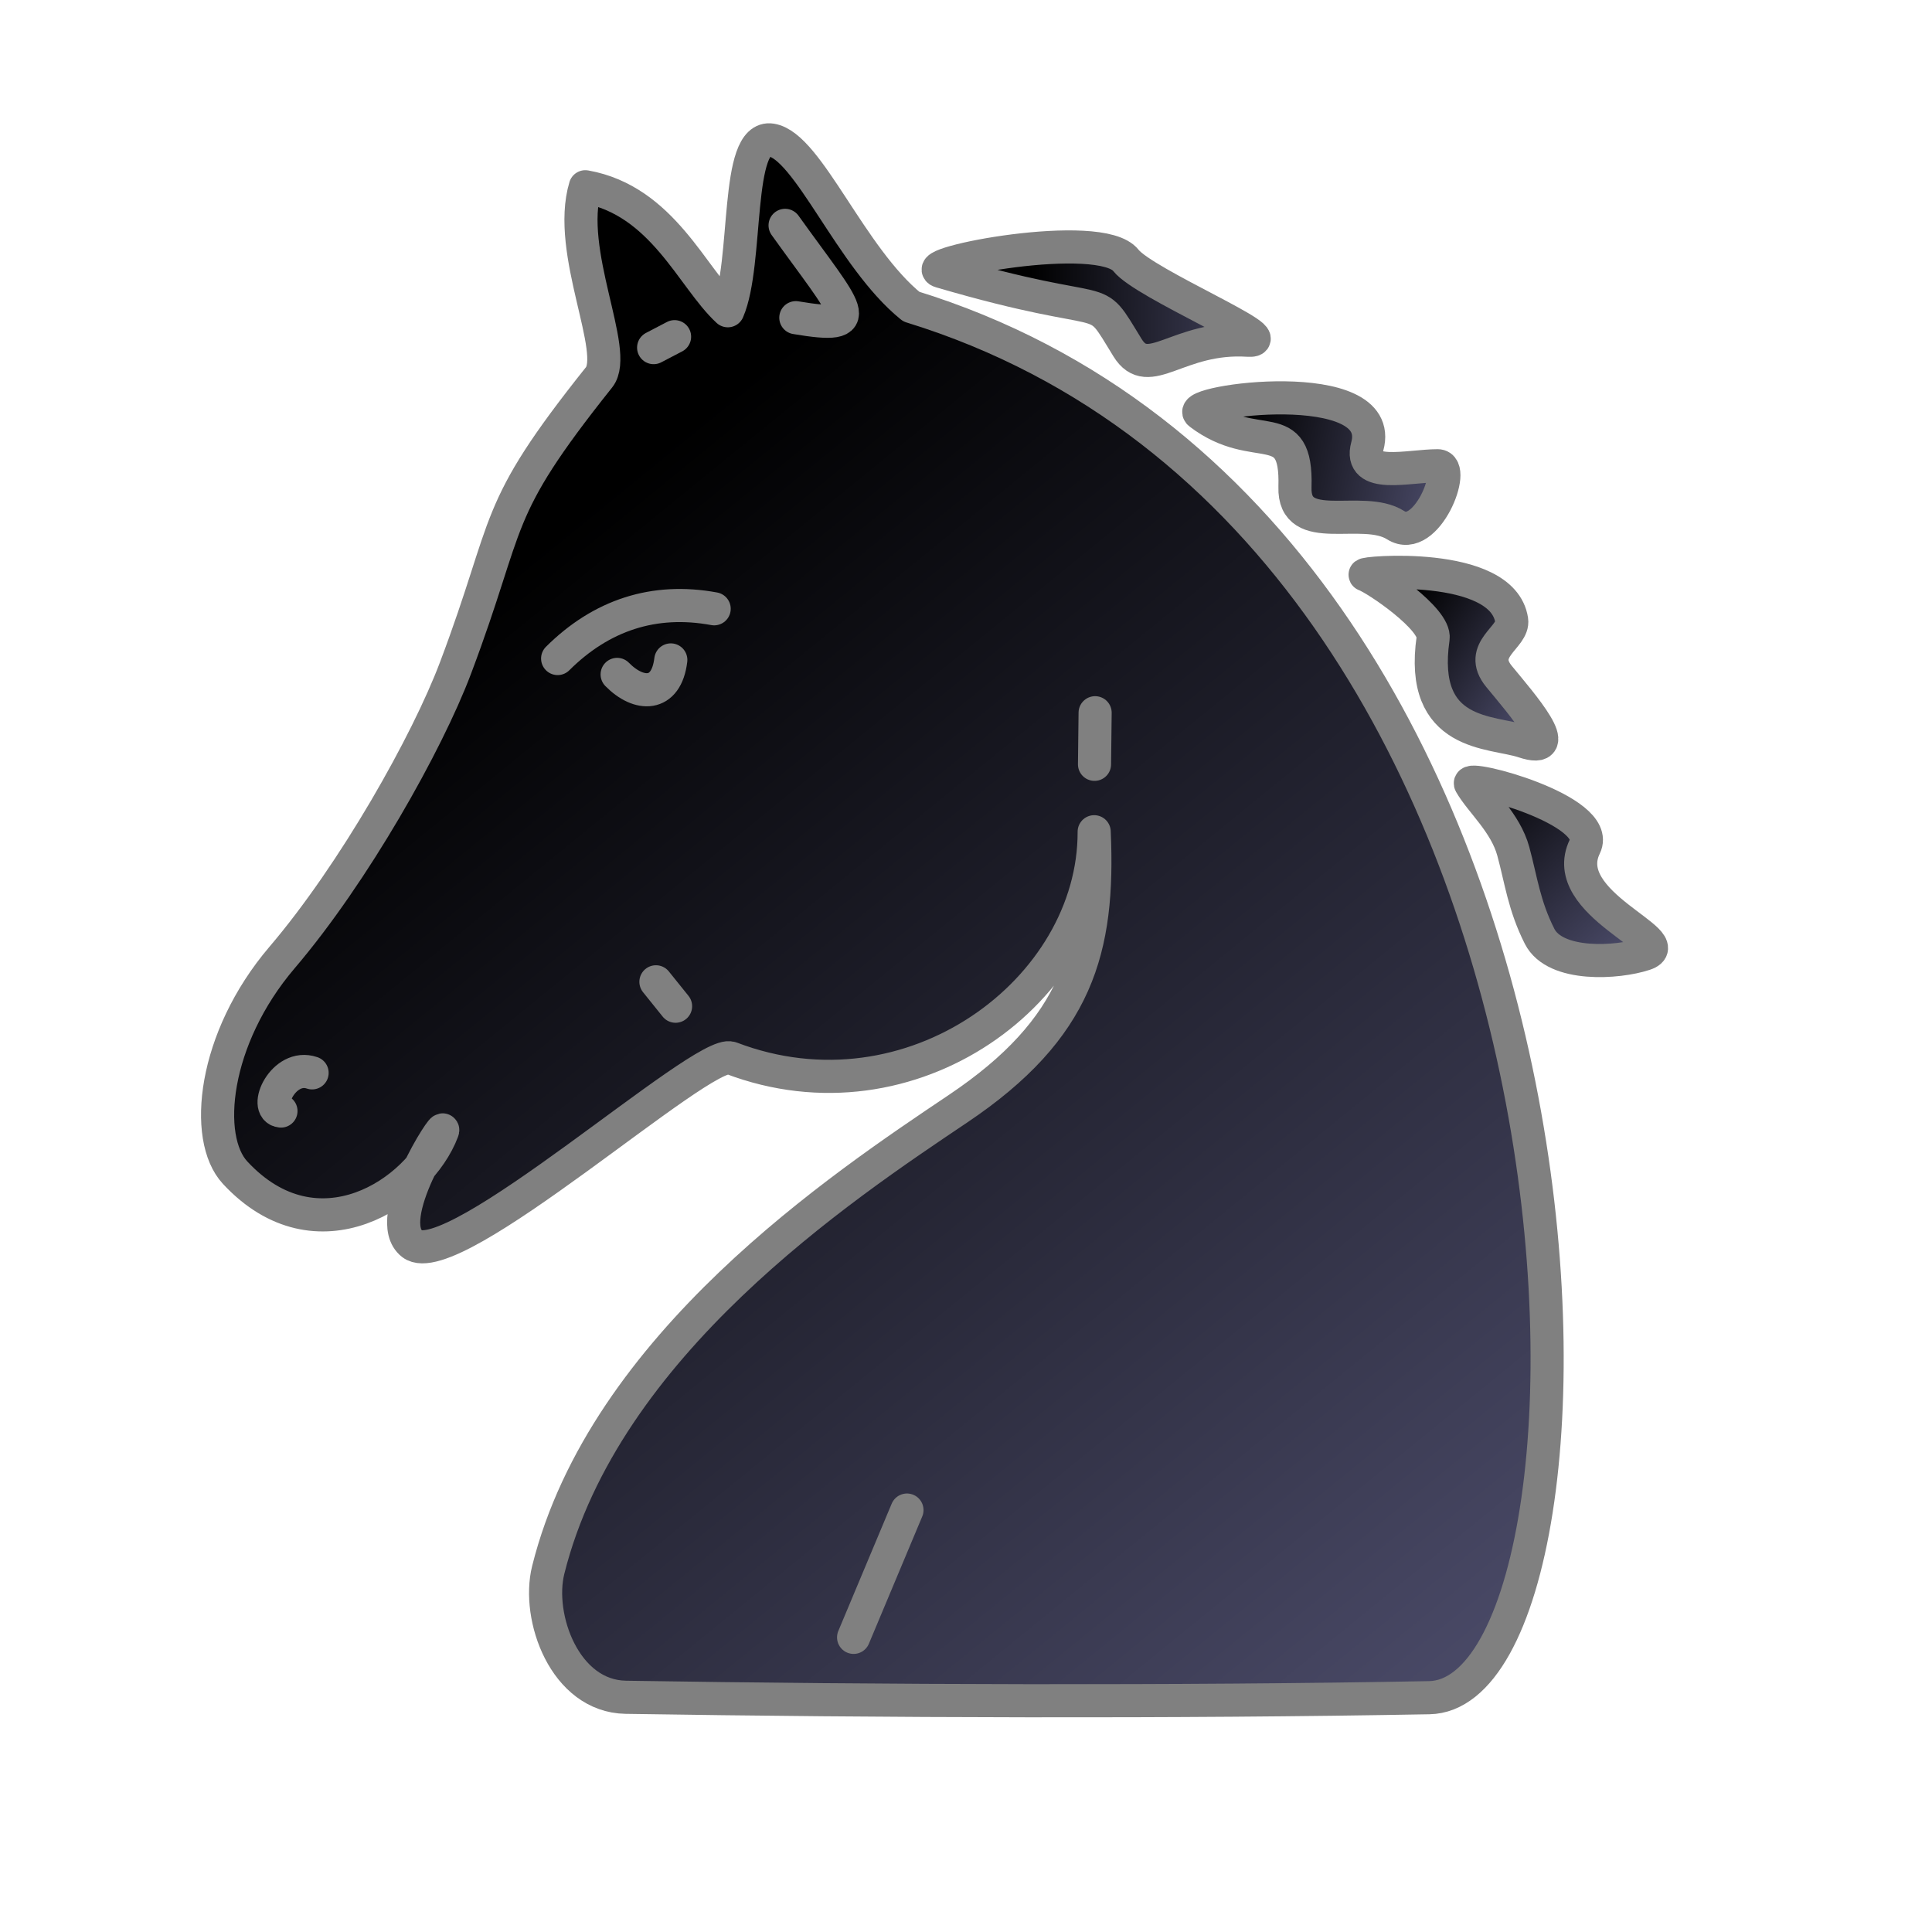
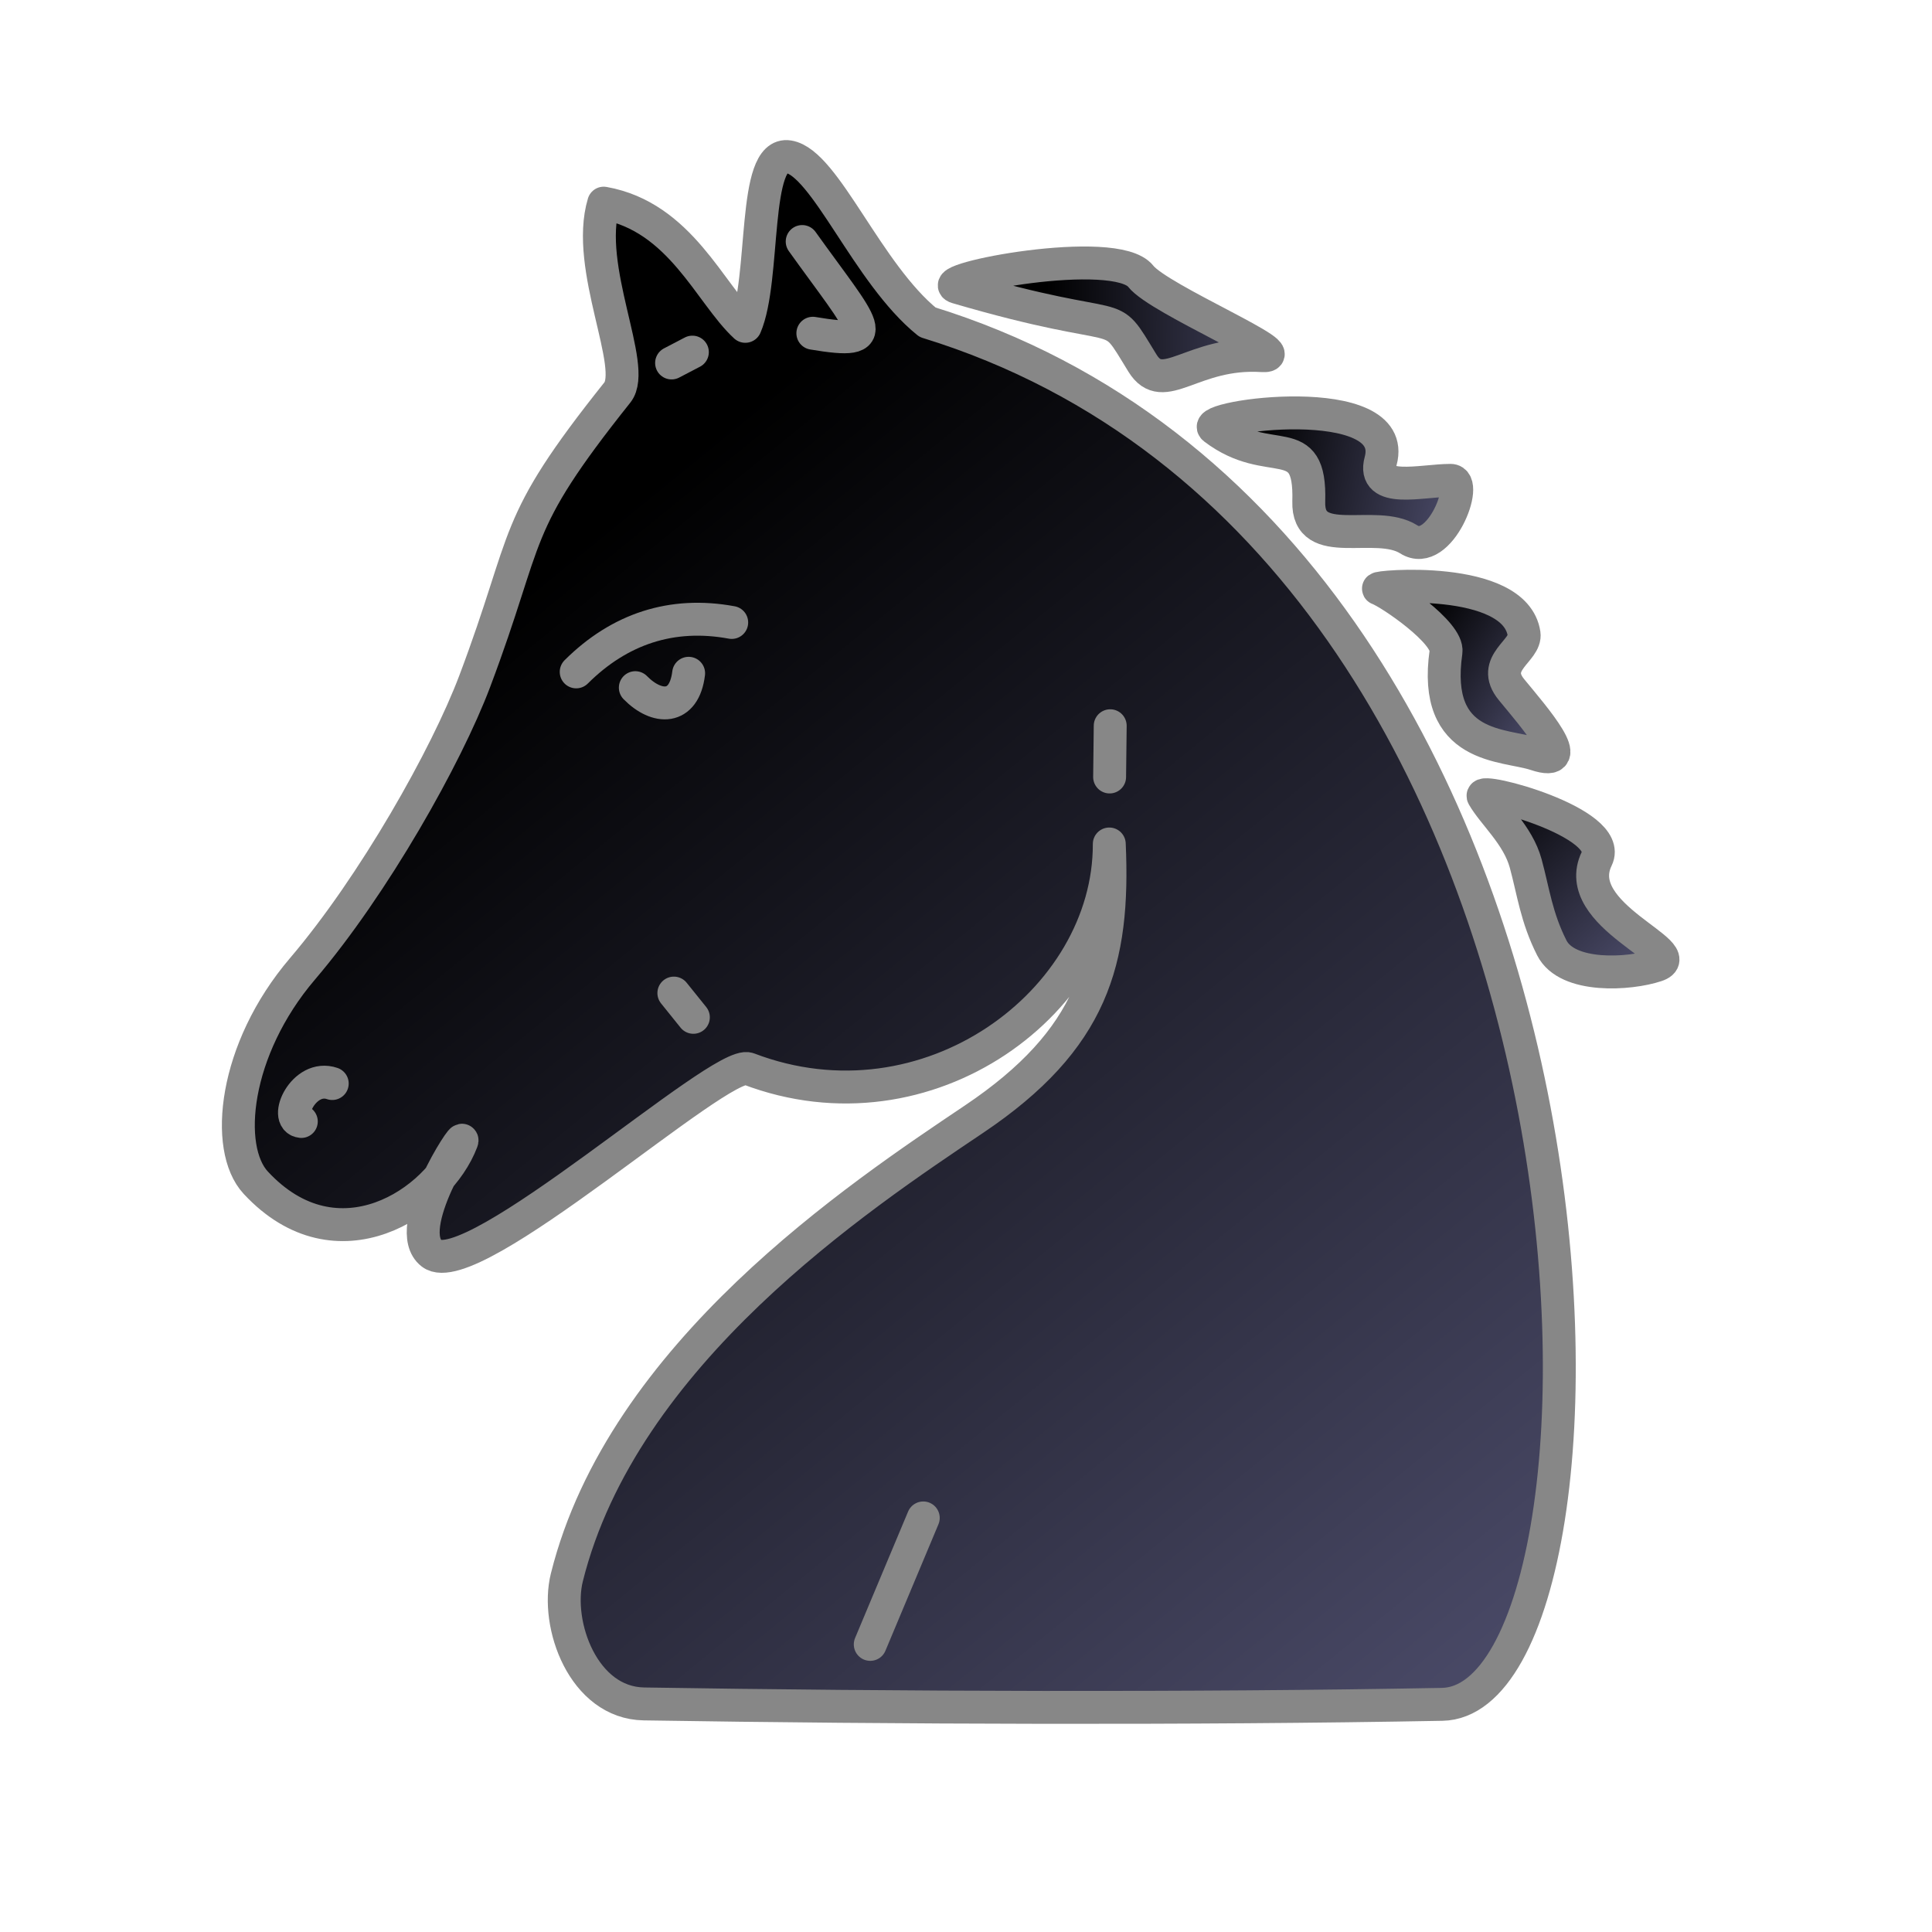
- <svg xmlns="http://www.w3.org/2000/svg" xmlns:xlink="http://www.w3.org/1999/xlink" width="700pt" height="700pt" id="svg36220" version="1.0">
+ <svg xmlns="http://www.w3.org/2000/svg" xmlns:xlink="http://www.w3.org/1999/xlink" width="933px" height="933px" id="svg36220" version="1.0" viewBox="0 0 933 933">
  <defs id="defs36222">
    <linearGradient id="linearGradient2672">
      <stop style="stop-color:#000000;stop-opacity:1" offset="0" id="stop2674" />
      <stop style="stop-color:#505070;stop-opacity:1" offset="1" id="stop2676" />
    </linearGradient>
-     <linearGradient xlink:href="#linearGradient2672" id="linearGradient2230" gradientUnits="userSpaceOnUse" x1="705.291" y1="378.288" x2="787.126" y2="465.624" gradientTransform="translate(0,4)" />
-     <linearGradient xlink:href="#linearGradient2672" id="linearGradient2233" gradientUnits="userSpaceOnUse" x1="667.033" y1="299.327" x2="739.154" y2="348.42" gradientTransform="translate(4,4)" />
-     <linearGradient xlink:href="#linearGradient2672" id="linearGradient2236" gradientUnits="userSpaceOnUse" x1="598.679" y1="209.761" x2="705.532" y2="232.288" gradientTransform="translate(0,4)" />
-     <linearGradient xlink:href="#linearGradient2672" id="linearGradient2239" gradientUnits="userSpaceOnUse" x1="493.792" y1="157.906" x2="625.853" y2="159.489" gradientTransform="translate(4,-2)" />
-     <linearGradient xlink:href="#linearGradient2672" id="linearGradient2319" gradientUnits="userSpaceOnUse" x1="265.646" y1="255.94" x2="753.208" y2="854.328" gradientTransform="translate(0,4)" />
+     <linearGradient id="linearGradient2230" gradientUnits="userSpaceOnUse" x1="705.291" y1="378.288" x2="787.126" y2="465.624" gradientTransform="translate(0,4)" xlink:href="#linearGradient2672" />
+     <linearGradient id="linearGradient2233" gradientUnits="userSpaceOnUse" x1="667.033" y1="299.327" x2="739.154" y2="348.42" gradientTransform="translate(4,4)" xlink:href="#linearGradient2672" />
+     <linearGradient id="linearGradient2236" gradientUnits="userSpaceOnUse" x1="598.679" y1="209.761" x2="705.532" y2="232.288" gradientTransform="translate(0,4)" xlink:href="#linearGradient2672" />
+     <linearGradient id="linearGradient2239" gradientUnits="userSpaceOnUse" x1="493.792" y1="157.906" x2="625.853" y2="159.489" gradientTransform="translate(4,-2)" xlink:href="#linearGradient2672" />
+     <linearGradient id="linearGradient2319" gradientUnits="userSpaceOnUse" x1="265.646" y1="255.94" x2="753.208" y2="854.328" gradientTransform="translate(0,4)" xlink:href="#linearGradient2672" />
  </defs>
-   <g id="layer1">
-     <path style="opacity:1;fill:url(#linearGradient2319);fill-opacity:1;fill-rule:evenodd;stroke:#808080;stroke-width:16;stroke-linecap:round;stroke-linejoin:round;stroke-miterlimit:4;stroke-dasharray:none;stroke-opacity:1" d="M 528.59,401.808 C 528.804,478.301 440.363,544.461 353.134,511.142 C 339.775,506.04 218.566,615.945 199.14,600.908 C 183.815,589.045 216.119,540.139 213.77,546.386 C 202.589,576.127 153.223,609.23 113.58,566.498 C 98.077,549.787 102.871,501.722 136.264,462.565 C 171.041,421.786 206.353,358.988 220.021,322.769 C 247.513,249.92 236.726,248.329 289.412,182.263 C 299.31,169.852 273.324,121.668 282.769,90.216 C 320.076,96.869 334.458,134.378 351.614,150.119 C 361.615,126.968 354.895,64.758 372.673,67.657 C 390.451,70.556 410.901,124.449 440.228,148.119 C 791.491,256.215 788.619,818.323 690.45,820.144 C 569.278,822.392 424.209,821.883 302.345,819.942 C 272.817,819.471 259.149,781.27 264.842,758.441 C 291.997,649.563 406.675,573.355 462.85,535.588 C 520.547,496.798 531.111,458.678 528.59,401.808 z " id="path9661" />
-     <path style="fill:none;fill-opacity:0.75;fill-rule:evenodd;stroke:#808080;stroke-width:16;stroke-linecap:round;stroke-linejoin:round;stroke-miterlimit:4;stroke-dasharray:none;stroke-opacity:1" d="M 345.006,294.099 C 315.933,288.733 290.442,297.177 269.389,318.13" id="path31294" />
-     <path style="fill:none;fill-opacity:0.75;fill-rule:evenodd;stroke:#808080;stroke-width:16;stroke-linecap:round;stroke-linejoin:round;stroke-miterlimit:4;stroke-dasharray:none;stroke-opacity:1" d="M 298.138,325.803 C 308.581,336.443 321.872,336.887 324.061,318.806" id="path31298" />
-     <path style="fill:none;fill-opacity:0.75;fill-rule:evenodd;stroke:#808080;stroke-width:16;stroke-linecap:round;stroke-linejoin:round;stroke-miterlimit:4;stroke-dasharray:none;stroke-opacity:1" d="M 150.771,518.29 C 136.916,513.504 126.893,535.827 135.733,536.737" id="path31300" />
-     <path style="fill:none;fill-opacity:0.75;fill-rule:evenodd;stroke:#808080;stroke-width:16;stroke-linecap:round;stroke-linejoin:round;stroke-miterlimit:4;stroke-dasharray:none;stroke-opacity:1" d="M 316.876,474.304 L 326.364,486.095" id="path31308" />
-     <path style="fill:none;fill-opacity:0.75;fill-rule:evenodd;stroke:#808080;stroke-width:16;stroke-linecap:round;stroke-linejoin:round;stroke-miterlimit:4;stroke-dasharray:none;stroke-opacity:1" d="M 528.753,369.236 L 529.044,344.318" id="path31312" />
-     <path style="fill:none;fill-opacity:0.75;fill-rule:evenodd;stroke:#808080;stroke-width:16;stroke-linecap:round;stroke-linejoin:round;stroke-miterlimit:4;stroke-dasharray:none;stroke-opacity:1" d="M 325.879,162.649 L 315.766,167.93" id="path32040" />
-     <path style="fill:none;fill-opacity:0.75;fill-rule:evenodd;stroke:#808080;stroke-width:16;stroke-linecap:round;stroke-linejoin:round;stroke-miterlimit:4;stroke-dasharray:none;stroke-opacity:1" d="M 379.27,108.874 C 409.422,150.994 420.309,159.514 384.457,153.471" id="path32768" />
-     <path style="fill:url(#linearGradient2239);fill-opacity:1;fill-rule:evenodd;stroke:#808080;stroke-width:16;stroke-linecap:round;stroke-linejoin:round;stroke-miterlimit:4;stroke-dasharray:none;stroke-opacity:1" d="M 454.444,131.126 C 541.016,156.51 526.415,138.188 544.673,167.922 C 554.902,184.58 569.076,162.244 602.819,164.357 C 621.042,165.498 552.818,137.136 543.92,125.794 C 531.567,110.049 441.742,127.402 454.444,131.126 z " id="path1849" />
-     <path style="fill:url(#linearGradient2236);fill-opacity:1;fill-rule:evenodd;stroke:#808080;stroke-width:16;stroke-linecap:round;stroke-linejoin:round;stroke-miterlimit:4;stroke-dasharray:none;stroke-opacity:1" d="M 579.551,199.723 C 606.743,220.395 626.661,199.398 625.587,235.268 C 624.849,259.898 658.093,243.442 674.237,253.716 C 689.11,263.181 704.028,225.001 694.568,225.001 C 680.335,225.001 656.168,231.678 660.54,215.606 C 670.138,180.328 571.741,193.785 579.551,199.723 z " id="path1851" />
-     <path style="fill:url(#linearGradient2233);fill-opacity:1;fill-rule:evenodd;stroke:#808080;stroke-width:16;stroke-linecap:round;stroke-linejoin:round;stroke-miterlimit:4;stroke-dasharray:none;stroke-opacity:1" d="M 659.532,277.716 C 664.824,279.567 693.652,299.085 692.317,308.367 C 685.433,356.24 720.733,353.137 735.925,358.197 C 757.213,365.289 734.933,339.874 724.191,326.806 C 713.45,313.739 731.531,307.889 730.265,299.6 C 725.812,270.444 656.768,276.749 659.532,277.716 z " id="path1853" />
-     <path style="fill:url(#linearGradient2230);fill-opacity:1;fill-rule:evenodd;stroke:#808080;stroke-width:16;stroke-linecap:round;stroke-linejoin:round;stroke-miterlimit:4;stroke-dasharray:none;stroke-opacity:1" d="M 710.39,378.647 C 715.448,387.467 727.308,397.456 731.067,411.292 C 734.827,425.128 736.242,437.463 743.761,452.324 C 751.28,467.184 781.534,465.247 794.579,460.886 C 812.157,455.009 752.083,436.759 765.619,408.934 C 774.186,391.323 707.66,373.887 710.39,378.647 z " id="path1855" />
-     <path style="fill:none;fill-opacity:0.75;fill-rule:evenodd;stroke:#808080;stroke-width:16;stroke-linecap:round;stroke-linejoin:round;stroke-miterlimit:4;stroke-dasharray:none;stroke-opacity:1" d="M 438.147,729.501 L 412.367,790.993" id="path2732" />
+   <g id="layer1" transform="matrix(0.993193, 0, 0, 0.993193, 10.70108, 8.500741)">
+     <path style="opacity: 1; fill: url(#linearGradient2319); fill-opacity: 1; fill-rule: evenodd; stroke-width: 16; stroke-linecap: round; stroke-linejoin: round; stroke-miterlimit: 4; stroke-dasharray: none; stroke-opacity: 1; stroke: rgb(135, 135, 135);" d="M 528.59,401.808 C 528.804,478.301 440.363,544.461 353.134,511.142 C 339.775,506.04 218.566,615.945 199.14,600.908 C 183.815,589.045 216.119,540.139 213.77,546.386 C 202.589,576.127 153.223,609.23 113.58,566.498 C 98.077,549.787 102.871,501.722 136.264,462.565 C 171.041,421.786 206.353,358.988 220.021,322.769 C 247.513,249.92 236.726,248.329 289.412,182.263 C 299.31,169.852 273.324,121.668 282.769,90.216 C 320.076,96.869 334.458,134.378 351.614,150.119 C 361.615,126.968 354.895,64.758 372.673,67.657 C 390.451,70.556 410.901,124.449 440.228,148.119 C 791.491,256.215 788.619,818.323 690.45,820.144 C 569.278,822.392 424.209,821.883 302.345,819.942 C 272.817,819.471 259.149,781.27 264.842,758.441 C 291.997,649.563 406.675,573.355 462.85,535.588 C 520.547,496.798 531.111,458.678 528.59,401.808 z " id="path9661" />
+     <path style="fill: none; fill-opacity: 0.75; fill-rule: evenodd; stroke-width: 16; stroke-linecap: round; stroke-linejoin: round; stroke-miterlimit: 4; stroke-dasharray: none; stroke-opacity: 1; stroke: rgb(135, 135, 135);" d="M 345.006,294.099 C 315.933,288.733 290.442,297.177 269.389,318.13" id="path31294" />
+     <path style="fill: none; fill-opacity: 0.75; fill-rule: evenodd; stroke-width: 16; stroke-linecap: round; stroke-linejoin: round; stroke-miterlimit: 4; stroke-dasharray: none; stroke-opacity: 1; stroke: rgb(135, 135, 135);" d="M 298.138,325.803 C 308.581,336.443 321.872,336.887 324.061,318.806" id="path31298" />
+     <path style="fill: none; fill-opacity: 0.75; fill-rule: evenodd; stroke-width: 16; stroke-linecap: round; stroke-linejoin: round; stroke-miterlimit: 4; stroke-dasharray: none; stroke-opacity: 1; stroke: rgb(135, 135, 135);" d="M 150.771,518.29 C 136.916,513.504 126.893,535.827 135.733,536.737" id="path31300" />
+     <path style="fill: none; fill-opacity: 0.75; fill-rule: evenodd; stroke-width: 16; stroke-linecap: round; stroke-linejoin: round; stroke-miterlimit: 4; stroke-dasharray: none; stroke-opacity: 1; stroke: rgb(135, 135, 135);" d="M 316.876,474.304 L 326.364,486.095" id="path31308" />
+     <path style="fill: none; fill-opacity: 0.75; fill-rule: evenodd; stroke-width: 16; stroke-linecap: round; stroke-linejoin: round; stroke-miterlimit: 4; stroke-dasharray: none; stroke-opacity: 1; stroke: rgb(135, 135, 135);" d="M 528.753,369.236 L 529.044,344.318" id="path31312" />
+     <path style="fill: none; fill-opacity: 0.75; fill-rule: evenodd; stroke-width: 16; stroke-linecap: round; stroke-linejoin: round; stroke-miterlimit: 4; stroke-dasharray: none; stroke-opacity: 1; stroke: rgb(135, 135, 135);" d="M 325.879,162.649 L 315.766,167.93" id="path32040" />
+     <path style="fill: none; fill-opacity: 0.75; fill-rule: evenodd; stroke-width: 16; stroke-linecap: round; stroke-linejoin: round; stroke-miterlimit: 4; stroke-dasharray: none; stroke-opacity: 1; stroke: rgb(135, 135, 135);" d="M 379.27,108.874 C 409.422,150.994 420.309,159.514 384.457,153.471" id="path32768" />
+     <path style="fill: url(#linearGradient2239); fill-opacity: 1; fill-rule: evenodd; stroke-width: 16; stroke-linecap: round; stroke-linejoin: round; stroke-miterlimit: 4; stroke-dasharray: none; stroke-opacity: 1; stroke: rgb(135, 135, 135);" d="M 454.444,131.126 C 541.016,156.51 526.415,138.188 544.673,167.922 C 554.902,184.58 569.076,162.244 602.819,164.357 C 621.042,165.498 552.818,137.136 543.92,125.794 C 531.567,110.049 441.742,127.402 454.444,131.126 z " id="path1849" />
+     <path style="fill: url(#linearGradient2236); fill-opacity: 1; fill-rule: evenodd; stroke-width: 16; stroke-linecap: round; stroke-linejoin: round; stroke-miterlimit: 4; stroke-dasharray: none; stroke-opacity: 1; stroke: rgb(135, 135, 135);" d="M 579.551,199.723 C 606.743,220.395 626.661,199.398 625.587,235.268 C 624.849,259.898 658.093,243.442 674.237,253.716 C 689.11,263.181 704.028,225.001 694.568,225.001 C 680.335,225.001 656.168,231.678 660.54,215.606 C 670.138,180.328 571.741,193.785 579.551,199.723 z " id="path1851" />
+     <path style="fill: url(#linearGradient2233); fill-opacity: 1; fill-rule: evenodd; stroke-width: 16; stroke-linecap: round; stroke-linejoin: round; stroke-miterlimit: 4; stroke-dasharray: none; stroke-opacity: 1; stroke: rgb(135, 135, 135);" d="M 659.532,277.716 C 664.824,279.567 693.652,299.085 692.317,308.367 C 685.433,356.24 720.733,353.137 735.925,358.197 C 757.213,365.289 734.933,339.874 724.191,326.806 C 713.45,313.739 731.531,307.889 730.265,299.6 C 725.812,270.444 656.768,276.749 659.532,277.716 z " id="path1853" />
+     <path style="fill: url(#linearGradient2230); fill-opacity: 1; fill-rule: evenodd; stroke-width: 16; stroke-linecap: round; stroke-linejoin: round; stroke-miterlimit: 4; stroke-dasharray: none; stroke-opacity: 1; stroke: rgb(135, 135, 135);" d="M 710.39,378.647 C 715.448,387.467 727.308,397.456 731.067,411.292 C 734.827,425.128 736.242,437.463 743.761,452.324 C 751.28,467.184 781.534,465.247 794.579,460.886 C 812.157,455.009 752.083,436.759 765.619,408.934 C 774.186,391.323 707.66,373.887 710.39,378.647 z " id="path1855" />
+     <path style="fill: none; fill-opacity: 0.75; fill-rule: evenodd; stroke-width: 16; stroke-linecap: round; stroke-linejoin: round; stroke-miterlimit: 4; stroke-dasharray: none; stroke-opacity: 1; stroke: rgb(135, 135, 135);" d="M 438.147,729.501 L 412.367,790.993" id="path2732" />
  </g>
</svg>
